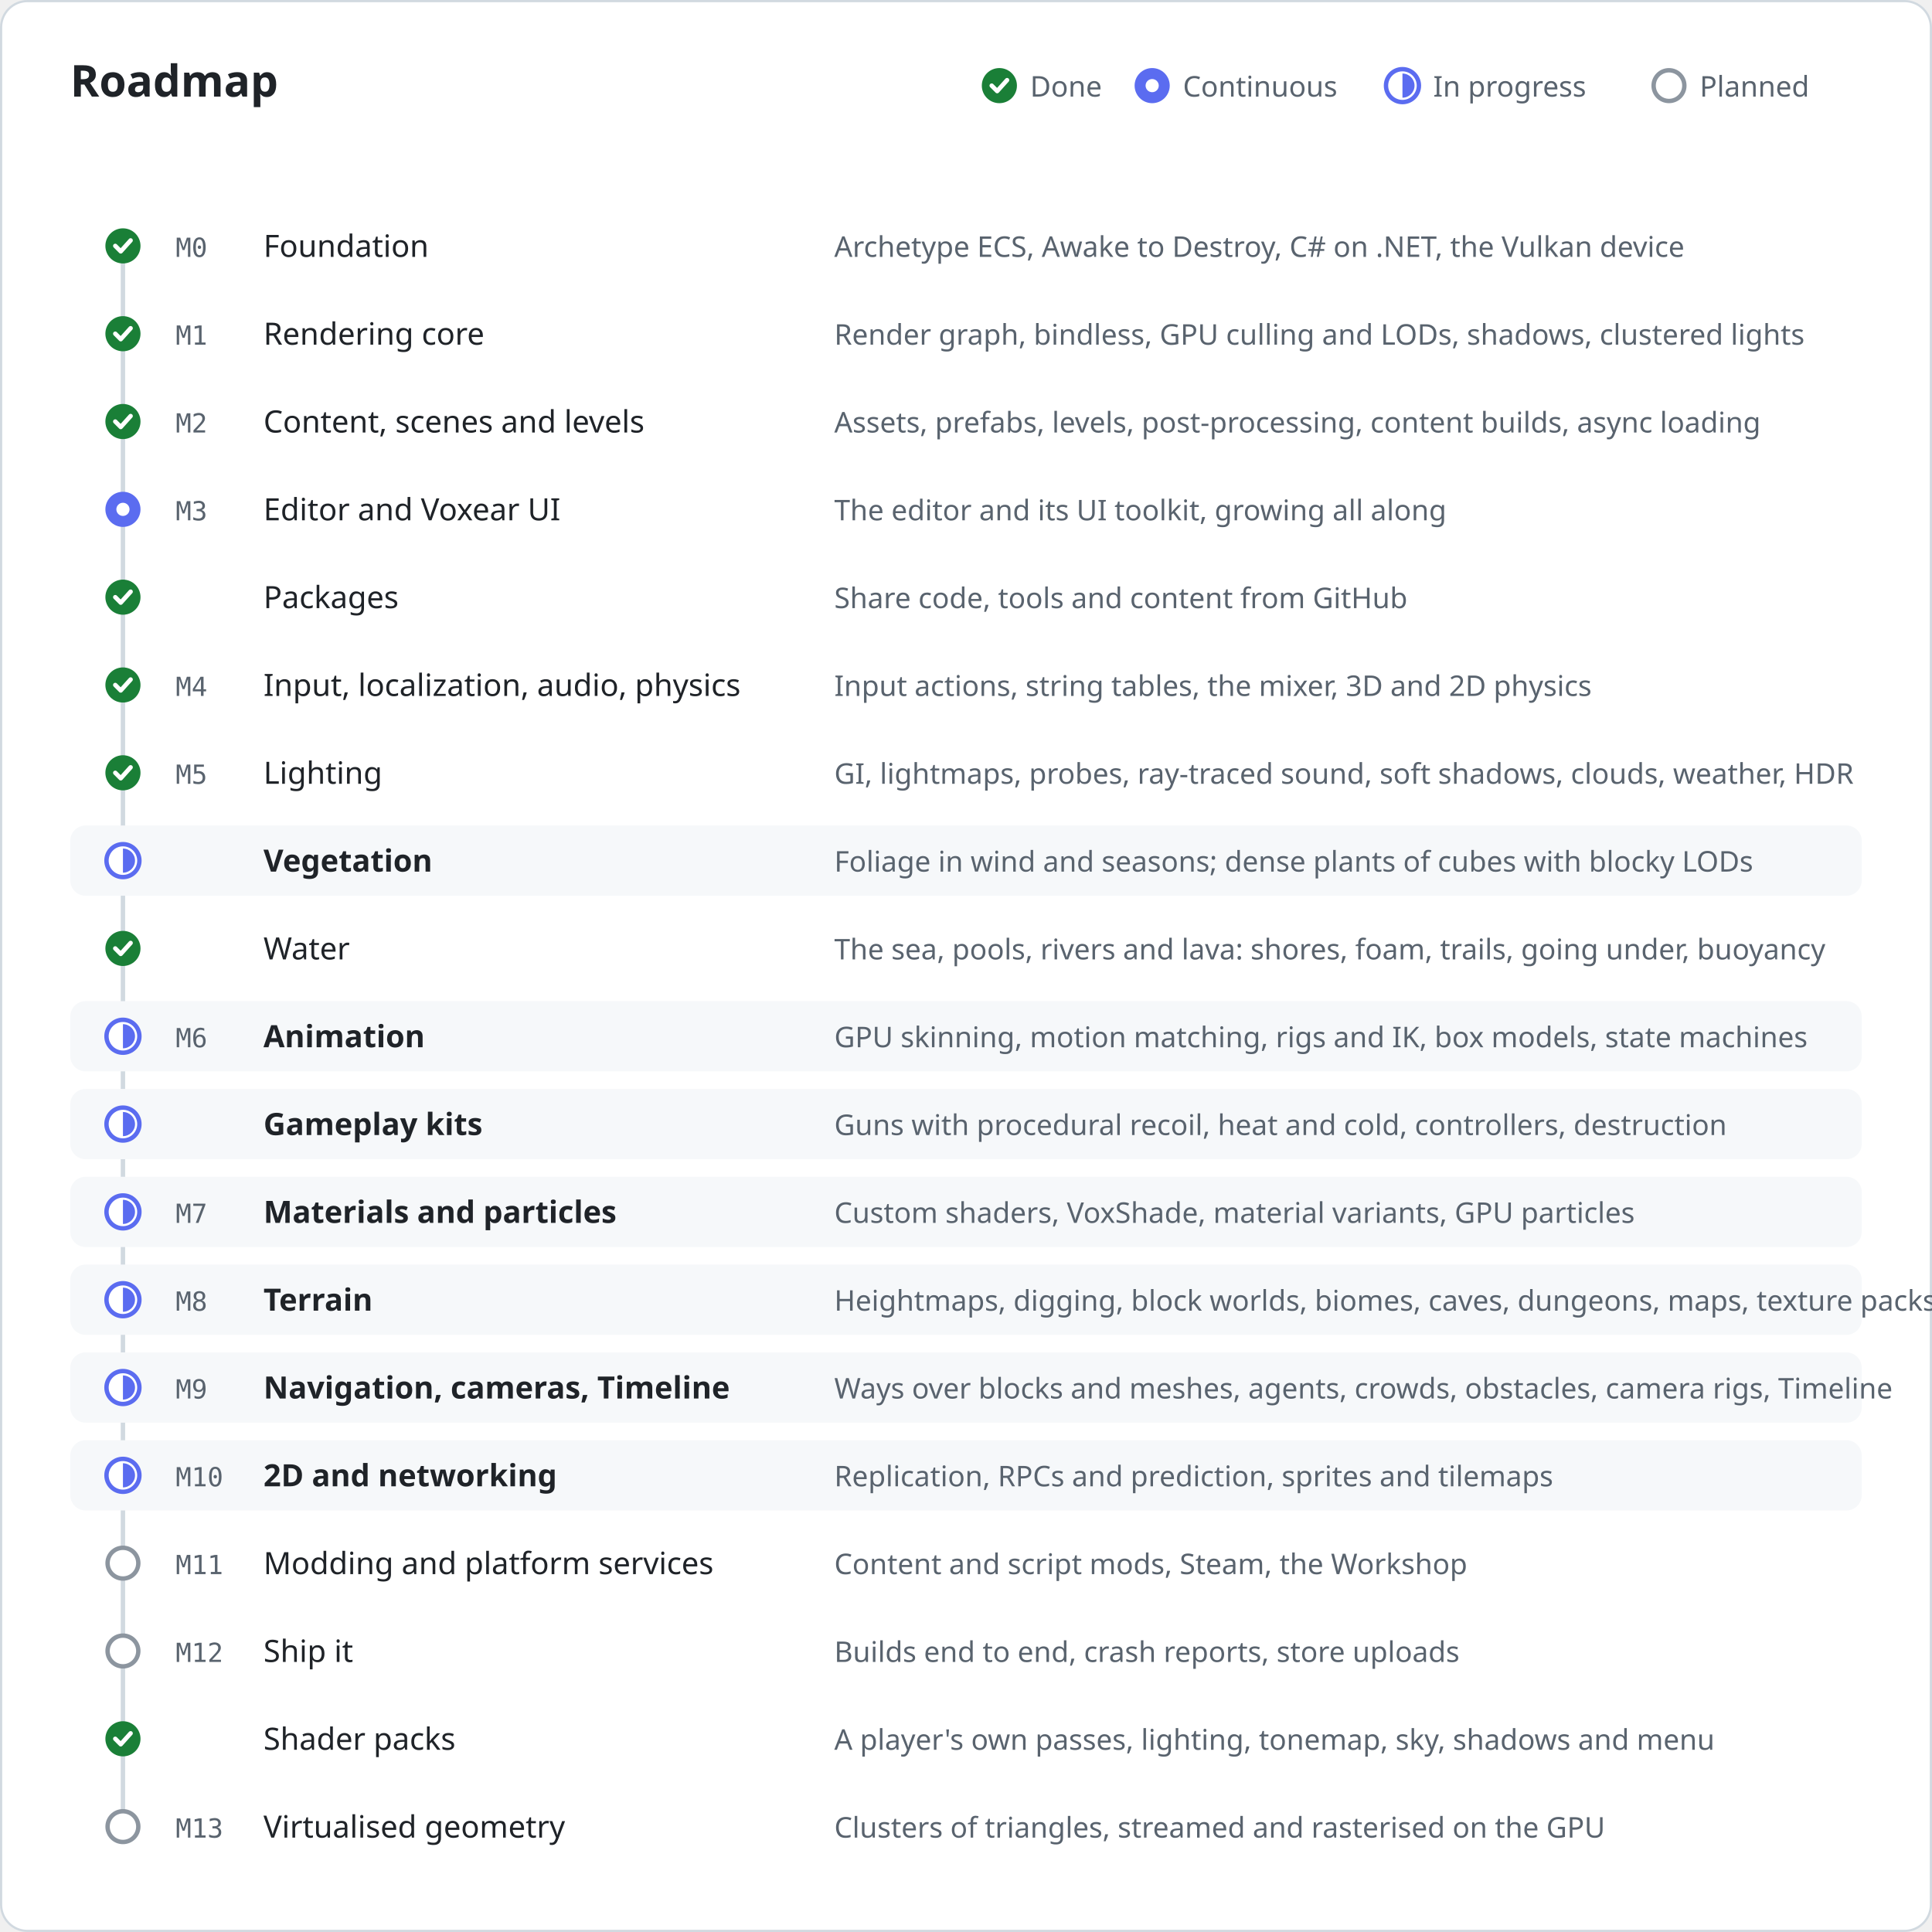
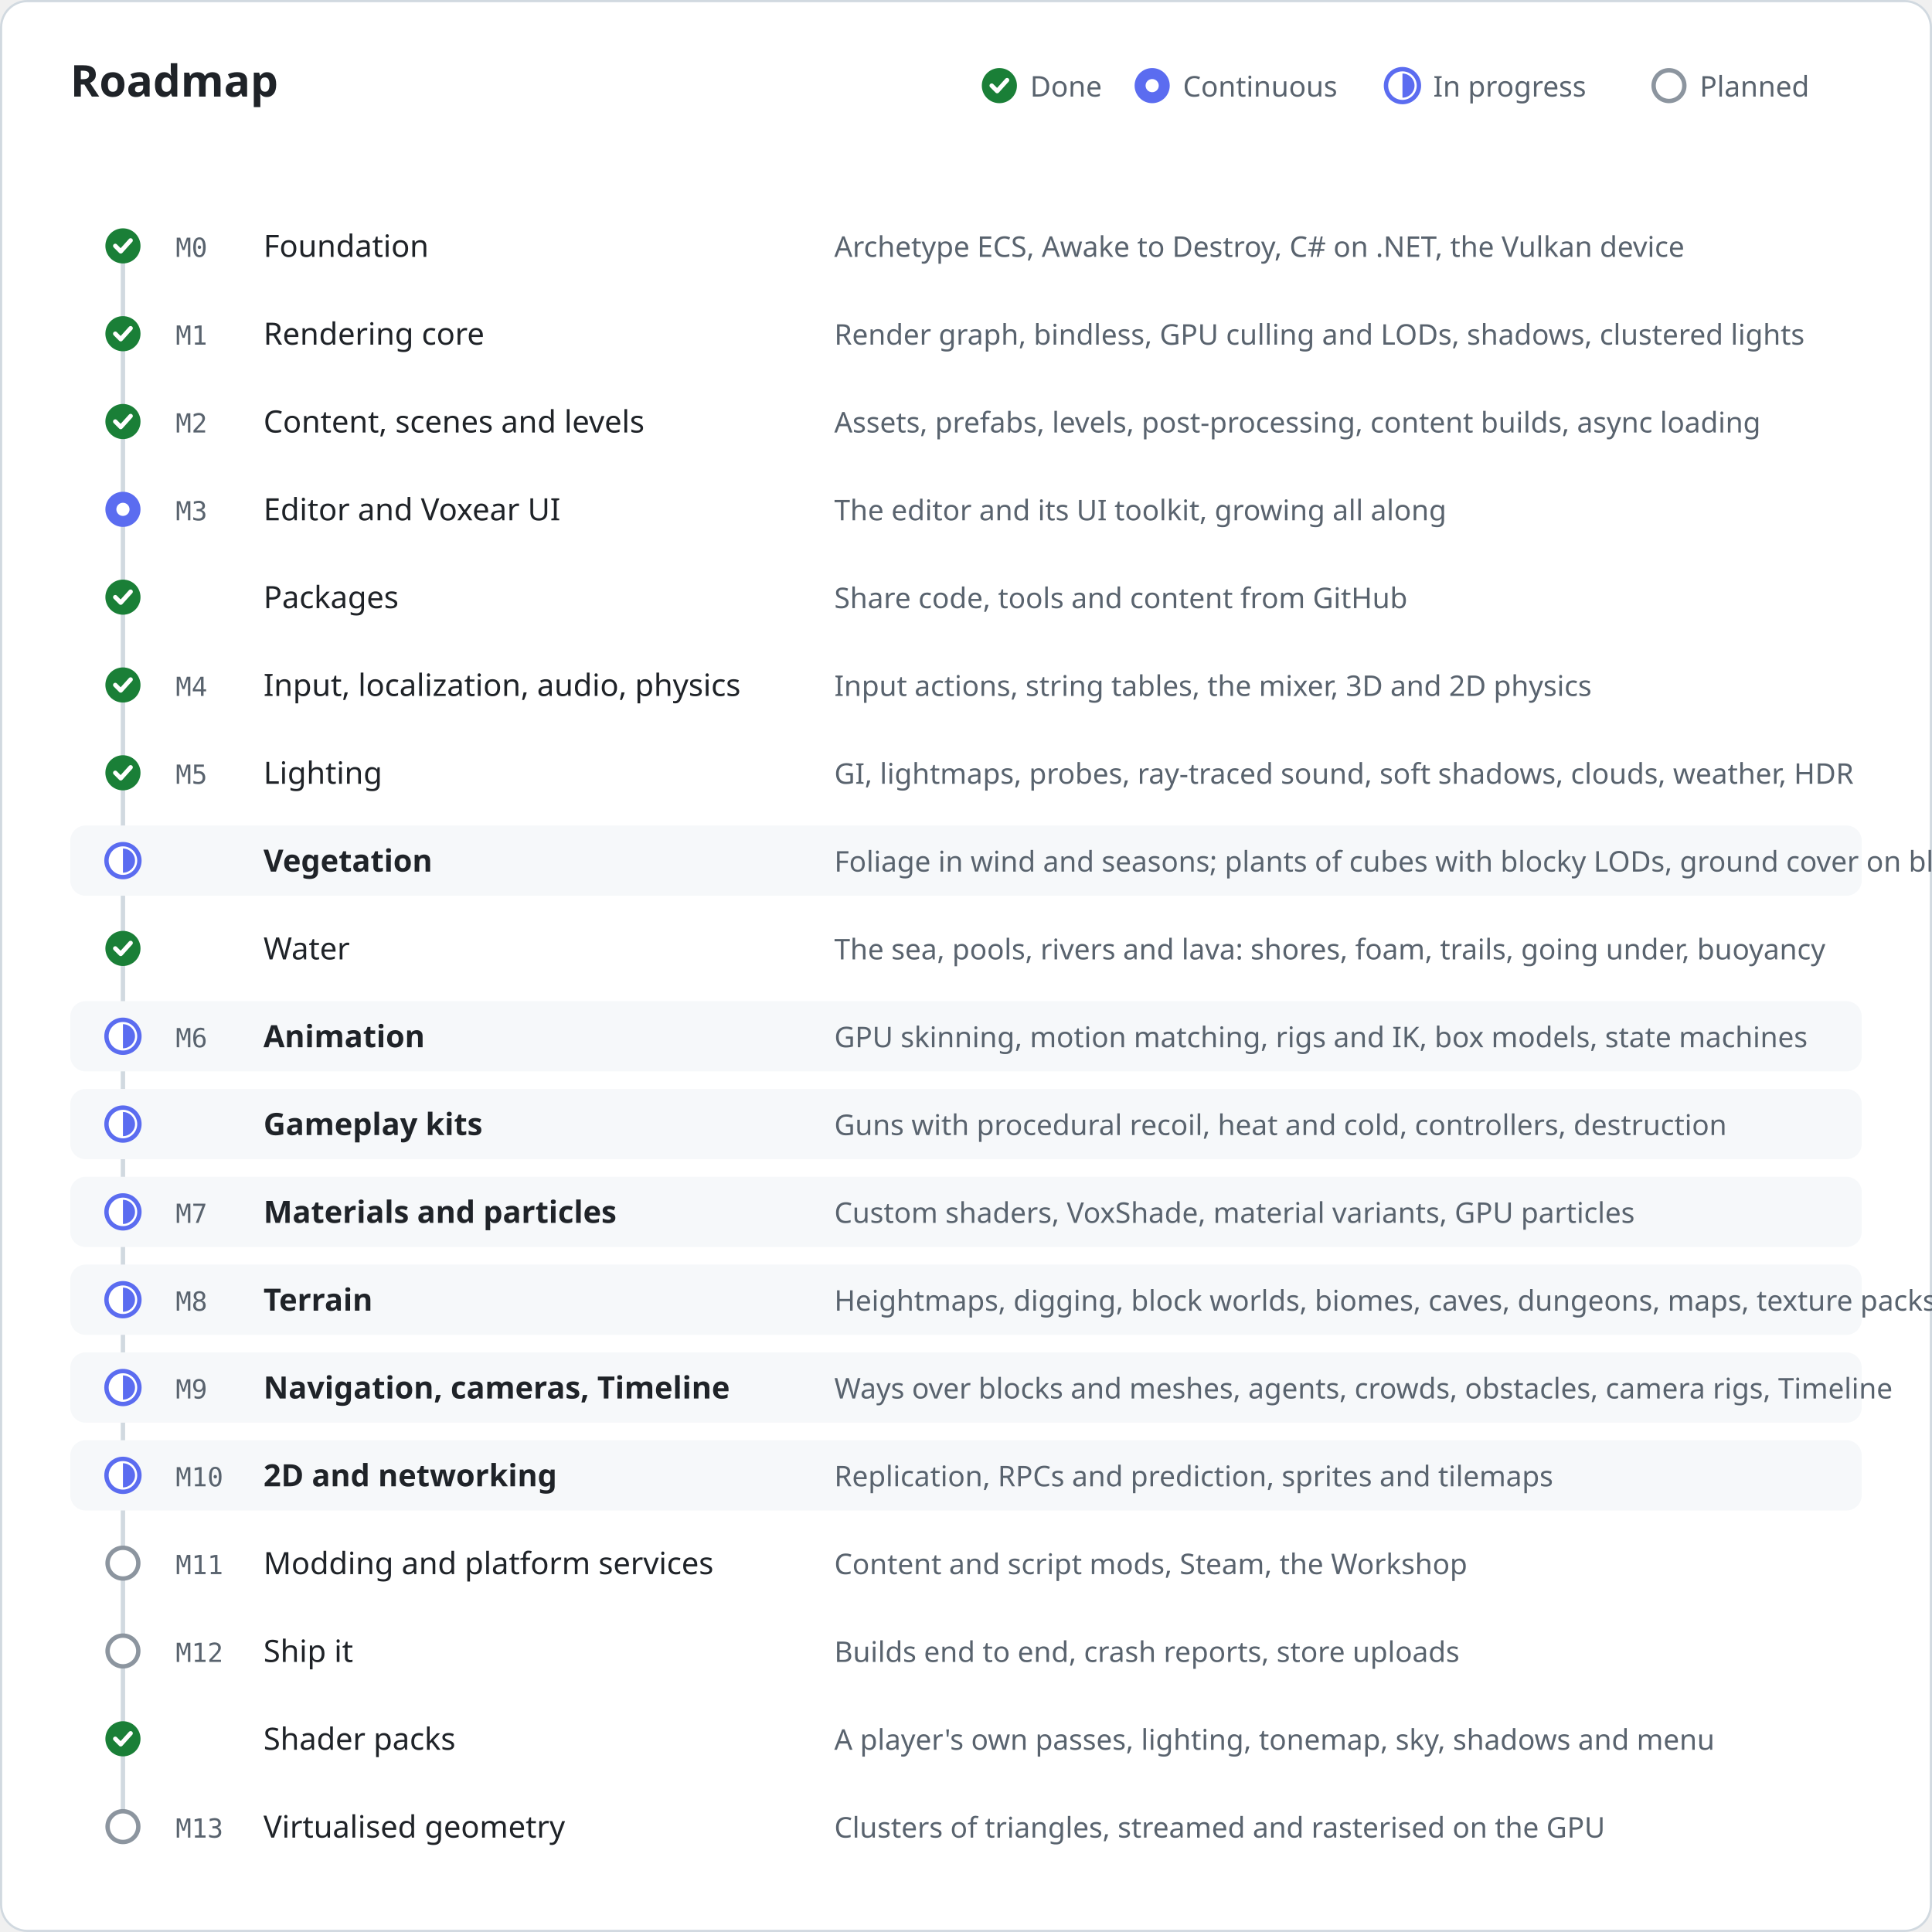
<svg xmlns="http://www.w3.org/2000/svg" width="880" height="880" viewBox="0 0 880 880" role="img" aria-label="Voxear roadmap">
  <rect x="0.5" y="0.5" width="879" height="879" rx="12" fill="#ffffff" stroke="#d1d9e0" />
  <text x="32" y="44" font-family="-apple-system, BlinkMacSystemFont, 'Segoe UI', 'Noto Sans', Helvetica, Arial, sans-serif" font-size="20" font-weight="600" fill="#1f2328">Roadmap</text>
  <circle cx="760.2" cy="39" r="7" fill="#ffffff" stroke="#8c959f" stroke-width="2" />
  <text x="774.2" y="44" font-family="-apple-system, BlinkMacSystemFont, 'Segoe UI', 'Noto Sans', Helvetica, Arial, sans-serif" font-size="13" fill="#59636e">Planned</text>
  <circle cx="638.8" cy="39" r="7.5" fill="#ffffff" stroke="#5b6cf0" stroke-width="2" />
  <path d="M638.8 33.5 a5.5 5.5 0 0 1 0 11 z" fill="#5b6cf0" />
  <text x="652.8" y="44" font-family="-apple-system, BlinkMacSystemFont, 'Segoe UI', 'Noto Sans', Helvetica, Arial, sans-serif" font-size="13" fill="#59636e">In progress</text>
  <circle cx="524.8" cy="39" r="8" fill="#5b6cf0" />
  <circle cx="524.8" cy="39" r="3" fill="#ffffff" />
  <text x="538.8" y="44" font-family="-apple-system, BlinkMacSystemFont, 'Segoe UI', 'Noto Sans', Helvetica, Arial, sans-serif" font-size="13" fill="#59636e">Continuous</text>
  <circle cx="455.2" cy="39" r="8" fill="#1a7f37" />
  <path d="M451.7 39 l2.5 2.5 l4.5-5" fill="none" stroke="#ffffff" stroke-width="2" stroke-linecap="round" stroke-linejoin="round" />
  <text x="469.2" y="44" font-family="-apple-system, BlinkMacSystemFont, 'Segoe UI', 'Noto Sans', Helvetica, Arial, sans-serif" font-size="13" fill="#59636e">Done</text>
  <line x1="56" y1="112" x2="56" y2="832" stroke="#d1d9e0" stroke-width="2" />
  <circle cx="56" cy="112" r="8" fill="#1a7f37" />
  <path d="M52.5 112 l2.5 2.5 l4.5-5" fill="none" stroke="#ffffff" stroke-width="2" stroke-linecap="round" stroke-linejoin="round" />
  <text x="80" y="117" font-family="ui-monospace, SFMono-Regular, 'SF Mono', Menlo, Consolas, monospace" font-size="12" fill="#59636e">M0</text>
  <text x="120" y="117" font-family="-apple-system, BlinkMacSystemFont, 'Segoe UI', 'Noto Sans', Helvetica, Arial, sans-serif" font-size="14" font-weight="500" fill="#1f2328">Foundation</text>
  <text x="380" y="117" font-family="-apple-system, BlinkMacSystemFont, 'Segoe UI', 'Noto Sans', Helvetica, Arial, sans-serif" font-size="13" fill="#59636e">Archetype ECS, Awake to Destroy, C# on .NET, the Vulkan device</text>
  <circle cx="56" cy="152" r="8" fill="#1a7f37" />
  <path d="M52.5 152 l2.5 2.5 l4.5-5" fill="none" stroke="#ffffff" stroke-width="2" stroke-linecap="round" stroke-linejoin="round" />
  <text x="80" y="157" font-family="ui-monospace, SFMono-Regular, 'SF Mono', Menlo, Consolas, monospace" font-size="12" fill="#59636e">M1</text>
  <text x="120" y="157" font-family="-apple-system, BlinkMacSystemFont, 'Segoe UI', 'Noto Sans', Helvetica, Arial, sans-serif" font-size="14" font-weight="500" fill="#1f2328">Rendering core</text>
  <text x="380" y="157" font-family="-apple-system, BlinkMacSystemFont, 'Segoe UI', 'Noto Sans', Helvetica, Arial, sans-serif" font-size="13" fill="#59636e">Render graph, bindless, GPU culling and LODs, shadows, clustered lights</text>
  <circle cx="56" cy="192" r="8" fill="#1a7f37" />
  <path d="M52.5 192 l2.5 2.5 l4.5-5" fill="none" stroke="#ffffff" stroke-width="2" stroke-linecap="round" stroke-linejoin="round" />
  <text x="80" y="197" font-family="ui-monospace, SFMono-Regular, 'SF Mono', Menlo, Consolas, monospace" font-size="12" fill="#59636e">M2</text>
  <text x="120" y="197" font-family="-apple-system, BlinkMacSystemFont, 'Segoe UI', 'Noto Sans', Helvetica, Arial, sans-serif" font-size="14" font-weight="500" fill="#1f2328">Content, scenes and levels</text>
  <text x="380" y="197" font-family="-apple-system, BlinkMacSystemFont, 'Segoe UI', 'Noto Sans', Helvetica, Arial, sans-serif" font-size="13" fill="#59636e">Assets, prefabs, levels, post-processing, content builds, async loading</text>
  <circle cx="56" cy="232" r="8" fill="#5b6cf0" />
  <circle cx="56" cy="232" r="3" fill="#ffffff" />
  <text x="80" y="237" font-family="ui-monospace, SFMono-Regular, 'SF Mono', Menlo, Consolas, monospace" font-size="12" fill="#59636e">M3</text>
  <text x="120" y="237" font-family="-apple-system, BlinkMacSystemFont, 'Segoe UI', 'Noto Sans', Helvetica, Arial, sans-serif" font-size="14" font-weight="500" fill="#1f2328">Editor and Voxear UI</text>
  <text x="380" y="237" font-family="-apple-system, BlinkMacSystemFont, 'Segoe UI', 'Noto Sans', Helvetica, Arial, sans-serif" font-size="13" fill="#59636e">The editor and its UI toolkit, growing all along</text>
  <circle cx="56" cy="272" r="8" fill="#1a7f37" />
  <path d="M52.5 272 l2.5 2.5 l4.5-5" fill="none" stroke="#ffffff" stroke-width="2" stroke-linecap="round" stroke-linejoin="round" />
  <text x="80" y="277" font-family="ui-monospace, SFMono-Regular, 'SF Mono', Menlo, Consolas, monospace" font-size="12" fill="#59636e" />
  <text x="120" y="277" font-family="-apple-system, BlinkMacSystemFont, 'Segoe UI', 'Noto Sans', Helvetica, Arial, sans-serif" font-size="14" font-weight="500" fill="#1f2328">Packages</text>
  <text x="380" y="277" font-family="-apple-system, BlinkMacSystemFont, 'Segoe UI', 'Noto Sans', Helvetica, Arial, sans-serif" font-size="13" fill="#59636e">Share code, tools and content from GitHub</text>
  <circle cx="56" cy="312" r="8" fill="#1a7f37" />
  <path d="M52.5 312 l2.5 2.5 l4.5-5" fill="none" stroke="#ffffff" stroke-width="2" stroke-linecap="round" stroke-linejoin="round" />
  <text x="80" y="317" font-family="ui-monospace, SFMono-Regular, 'SF Mono', Menlo, Consolas, monospace" font-size="12" fill="#59636e">M4</text>
  <text x="120" y="317" font-family="-apple-system, BlinkMacSystemFont, 'Segoe UI', 'Noto Sans', Helvetica, Arial, sans-serif" font-size="14" font-weight="500" fill="#1f2328">Input, localization, audio, physics</text>
  <text x="380" y="317" font-family="-apple-system, BlinkMacSystemFont, 'Segoe UI', 'Noto Sans', Helvetica, Arial, sans-serif" font-size="13" fill="#59636e">Input actions, string tables, the mixer, 3D and 2D physics</text>
  <circle cx="56" cy="352" r="8" fill="#1a7f37" />
  <path d="M52.5 352 l2.5 2.5 l4.5-5" fill="none" stroke="#ffffff" stroke-width="2" stroke-linecap="round" stroke-linejoin="round" />
  <text x="80" y="357" font-family="ui-monospace, SFMono-Regular, 'SF Mono', Menlo, Consolas, monospace" font-size="12" fill="#59636e">M5</text>
  <text x="120" y="357" font-family="-apple-system, BlinkMacSystemFont, 'Segoe UI', 'Noto Sans', Helvetica, Arial, sans-serif" font-size="14" font-weight="500" fill="#1f2328">Lighting</text>
  <text x="380" y="357" font-family="-apple-system, BlinkMacSystemFont, 'Segoe UI', 'Noto Sans', Helvetica, Arial, sans-serif" font-size="13" fill="#59636e">GI, lightmaps, probes, ray-traced sound, soft shadows, clouds, weather, HDR</text>
  <rect x="32" y="376" width="816" height="32" rx="7" fill="#f6f8fa" />
  <circle cx="56" cy="392" r="7.5" fill="#ffffff" stroke="#5b6cf0" stroke-width="2" />
  <path d="M56 386.5 a5.5 5.5 0 0 1 0 11 z" fill="#5b6cf0" />
  <text x="80" y="397" font-family="ui-monospace, SFMono-Regular, 'SF Mono', Menlo, Consolas, monospace" font-size="12" fill="#59636e" />
  <text x="120" y="397" font-family="-apple-system, BlinkMacSystemFont, 'Segoe UI', 'Noto Sans', Helvetica, Arial, sans-serif" font-size="14" font-weight="600" fill="#1f2328">Vegetation</text>
-   <text x="380" y="397" font-family="-apple-system, BlinkMacSystemFont, 'Segoe UI', 'Noto Sans', Helvetica, Arial, sans-serif" font-size="13" fill="#59636e">Foliage in wind and seasons; dense plants of cubes with blocky LODs</text>
+   <text x="380" y="397" font-family="-apple-system, BlinkMacSystemFont, 'Segoe UI', 'Noto Sans', Helvetica, Arial, sans-serif" font-size="13" fill="#59636e">Foliage in wind and seasons; plants of cubes with blocky LODs, ground cover on blocks</text>
  <circle cx="56" cy="432" r="8" fill="#1a7f37" />
  <path d="M52.5 432 l2.5 2.5 l4.5-5" fill="none" stroke="#ffffff" stroke-width="2" stroke-linecap="round" stroke-linejoin="round" />
  <text x="80" y="437" font-family="ui-monospace, SFMono-Regular, 'SF Mono', Menlo, Consolas, monospace" font-size="12" fill="#59636e" />
  <text x="120" y="437" font-family="-apple-system, BlinkMacSystemFont, 'Segoe UI', 'Noto Sans', Helvetica, Arial, sans-serif" font-size="14" font-weight="500" fill="#1f2328">Water</text>
  <text x="380" y="437" font-family="-apple-system, BlinkMacSystemFont, 'Segoe UI', 'Noto Sans', Helvetica, Arial, sans-serif" font-size="13" fill="#59636e">The sea, pools, rivers and lava: shores, foam, trails, going under, buoyancy</text>
  <rect x="32" y="456" width="816" height="32" rx="7" fill="#f6f8fa" />
  <circle cx="56" cy="472" r="7.5" fill="#ffffff" stroke="#5b6cf0" stroke-width="2" />
  <path d="M56 466.5 a5.5 5.5 0 0 1 0 11 z" fill="#5b6cf0" />
  <text x="80" y="477" font-family="ui-monospace, SFMono-Regular, 'SF Mono', Menlo, Consolas, monospace" font-size="12" fill="#59636e">M6</text>
  <text x="120" y="477" font-family="-apple-system, BlinkMacSystemFont, 'Segoe UI', 'Noto Sans', Helvetica, Arial, sans-serif" font-size="14" font-weight="600" fill="#1f2328">Animation</text>
  <text x="380" y="477" font-family="-apple-system, BlinkMacSystemFont, 'Segoe UI', 'Noto Sans', Helvetica, Arial, sans-serif" font-size="13" fill="#59636e">GPU skinning, motion matching, rigs and IK, box models, state machines</text>
  <rect x="32" y="496" width="816" height="32" rx="7" fill="#f6f8fa" />
  <circle cx="56" cy="512" r="7.5" fill="#ffffff" stroke="#5b6cf0" stroke-width="2" />
  <path d="M56 506.5 a5.5 5.5 0 0 1 0 11 z" fill="#5b6cf0" />
  <text x="80" y="517" font-family="ui-monospace, SFMono-Regular, 'SF Mono', Menlo, Consolas, monospace" font-size="12" fill="#59636e" />
  <text x="120" y="517" font-family="-apple-system, BlinkMacSystemFont, 'Segoe UI', 'Noto Sans', Helvetica, Arial, sans-serif" font-size="14" font-weight="600" fill="#1f2328">Gameplay kits</text>
  <text x="380" y="517" font-family="-apple-system, BlinkMacSystemFont, 'Segoe UI', 'Noto Sans', Helvetica, Arial, sans-serif" font-size="13" fill="#59636e">Guns with procedural recoil, heat and cold, controllers, destruction</text>
  <rect x="32" y="536" width="816" height="32" rx="7" fill="#f6f8fa" />
  <circle cx="56" cy="552" r="7.5" fill="#ffffff" stroke="#5b6cf0" stroke-width="2" />
  <path d="M56 546.5 a5.5 5.5 0 0 1 0 11 z" fill="#5b6cf0" />
  <text x="80" y="557" font-family="ui-monospace, SFMono-Regular, 'SF Mono', Menlo, Consolas, monospace" font-size="12" fill="#59636e">M7</text>
  <text x="120" y="557" font-family="-apple-system, BlinkMacSystemFont, 'Segoe UI', 'Noto Sans', Helvetica, Arial, sans-serif" font-size="14" font-weight="600" fill="#1f2328">Materials and particles</text>
  <text x="380" y="557" font-family="-apple-system, BlinkMacSystemFont, 'Segoe UI', 'Noto Sans', Helvetica, Arial, sans-serif" font-size="13" fill="#59636e">Custom shaders, VoxShade, material variants, GPU particles</text>
  <rect x="32" y="576" width="816" height="32" rx="7" fill="#f6f8fa" />
  <circle cx="56" cy="592" r="7.5" fill="#ffffff" stroke="#5b6cf0" stroke-width="2" />
  <path d="M56 586.5 a5.5 5.5 0 0 1 0 11 z" fill="#5b6cf0" />
  <text x="80" y="597" font-family="ui-monospace, SFMono-Regular, 'SF Mono', Menlo, Consolas, monospace" font-size="12" fill="#59636e">M8</text>
  <text x="120" y="597" font-family="-apple-system, BlinkMacSystemFont, 'Segoe UI', 'Noto Sans', Helvetica, Arial, sans-serif" font-size="14" font-weight="600" fill="#1f2328">Terrain</text>
  <text x="380" y="597" font-family="-apple-system, BlinkMacSystemFont, 'Segoe UI', 'Noto Sans', Helvetica, Arial, sans-serif" font-size="13" fill="#59636e">Heightmaps, digging, block worlds, biomes, caves, dungeons, maps, texture packs</text>
  <rect x="32" y="616" width="816" height="32" rx="7" fill="#f6f8fa" />
  <circle cx="56" cy="632" r="7.5" fill="#ffffff" stroke="#5b6cf0" stroke-width="2" />
  <path d="M56 626.5 a5.5 5.5 0 0 1 0 11 z" fill="#5b6cf0" />
  <text x="80" y="637" font-family="ui-monospace, SFMono-Regular, 'SF Mono', Menlo, Consolas, monospace" font-size="12" fill="#59636e">M9</text>
  <text x="120" y="637" font-family="-apple-system, BlinkMacSystemFont, 'Segoe UI', 'Noto Sans', Helvetica, Arial, sans-serif" font-size="14" font-weight="600" fill="#1f2328">Navigation, cameras, Timeline</text>
  <text x="380" y="637" font-family="-apple-system, BlinkMacSystemFont, 'Segoe UI', 'Noto Sans', Helvetica, Arial, sans-serif" font-size="13" fill="#59636e">Ways over blocks and meshes, agents, crowds, obstacles, camera rigs, Timeline</text>
  <rect x="32" y="656" width="816" height="32" rx="7" fill="#f6f8fa" />
  <circle cx="56" cy="672" r="7.5" fill="#ffffff" stroke="#5b6cf0" stroke-width="2" />
  <path d="M56 666.5 a5.5 5.5 0 0 1 0 11 z" fill="#5b6cf0" />
  <text x="80" y="677" font-family="ui-monospace, SFMono-Regular, 'SF Mono', Menlo, Consolas, monospace" font-size="12" fill="#59636e">M10</text>
  <text x="120" y="677" font-family="-apple-system, BlinkMacSystemFont, 'Segoe UI', 'Noto Sans', Helvetica, Arial, sans-serif" font-size="14" font-weight="600" fill="#1f2328">2D and networking</text>
  <text x="380" y="677" font-family="-apple-system, BlinkMacSystemFont, 'Segoe UI', 'Noto Sans', Helvetica, Arial, sans-serif" font-size="13" fill="#59636e">Replication, RPCs and prediction, sprites and tilemaps</text>
  <circle cx="56" cy="712" r="7" fill="#ffffff" stroke="#8c959f" stroke-width="2" />
  <text x="80" y="717" font-family="ui-monospace, SFMono-Regular, 'SF Mono', Menlo, Consolas, monospace" font-size="12" fill="#59636e">M11</text>
  <text x="120" y="717" font-family="-apple-system, BlinkMacSystemFont, 'Segoe UI', 'Noto Sans', Helvetica, Arial, sans-serif" font-size="14" font-weight="500" fill="#1f2328">Modding and platform services</text>
  <text x="380" y="717" font-family="-apple-system, BlinkMacSystemFont, 'Segoe UI', 'Noto Sans', Helvetica, Arial, sans-serif" font-size="13" fill="#59636e">Content and script mods, Steam, the Workshop</text>
  <circle cx="56" cy="752" r="7" fill="#ffffff" stroke="#8c959f" stroke-width="2" />
  <text x="80" y="757" font-family="ui-monospace, SFMono-Regular, 'SF Mono', Menlo, Consolas, monospace" font-size="12" fill="#59636e">M12</text>
  <text x="120" y="757" font-family="-apple-system, BlinkMacSystemFont, 'Segoe UI', 'Noto Sans', Helvetica, Arial, sans-serif" font-size="14" font-weight="500" fill="#1f2328">Ship it</text>
  <text x="380" y="757" font-family="-apple-system, BlinkMacSystemFont, 'Segoe UI', 'Noto Sans', Helvetica, Arial, sans-serif" font-size="13" fill="#59636e">Builds end to end, crash reports, store uploads</text>
  <circle cx="56" cy="792" r="8" fill="#1a7f37" />
  <path d="M52.5 792 l2.5 2.5 l4.5-5" fill="none" stroke="#ffffff" stroke-width="2" stroke-linecap="round" stroke-linejoin="round" />
  <text x="80" y="797" font-family="ui-monospace, SFMono-Regular, 'SF Mono', Menlo, Consolas, monospace" font-size="12" fill="#59636e" />
  <text x="120" y="797" font-family="-apple-system, BlinkMacSystemFont, 'Segoe UI', 'Noto Sans', Helvetica, Arial, sans-serif" font-size="14" font-weight="500" fill="#1f2328">Shader packs</text>
  <text x="380" y="797" font-family="-apple-system, BlinkMacSystemFont, 'Segoe UI', 'Noto Sans', Helvetica, Arial, sans-serif" font-size="13" fill="#59636e">A player's own passes, lighting, tonemap, sky, shadows and menu</text>
  <circle cx="56" cy="832" r="7" fill="#ffffff" stroke="#8c959f" stroke-width="2" />
  <text x="80" y="837" font-family="ui-monospace, SFMono-Regular, 'SF Mono', Menlo, Consolas, monospace" font-size="12" fill="#59636e">M13</text>
  <text x="120" y="837" font-family="-apple-system, BlinkMacSystemFont, 'Segoe UI', 'Noto Sans', Helvetica, Arial, sans-serif" font-size="14" font-weight="500" fill="#1f2328">Virtualised geometry</text>
  <text x="380" y="837" font-family="-apple-system, BlinkMacSystemFont, 'Segoe UI', 'Noto Sans', Helvetica, Arial, sans-serif" font-size="13" fill="#59636e">Clusters of triangles, streamed and rasterised on the GPU</text>
</svg>
